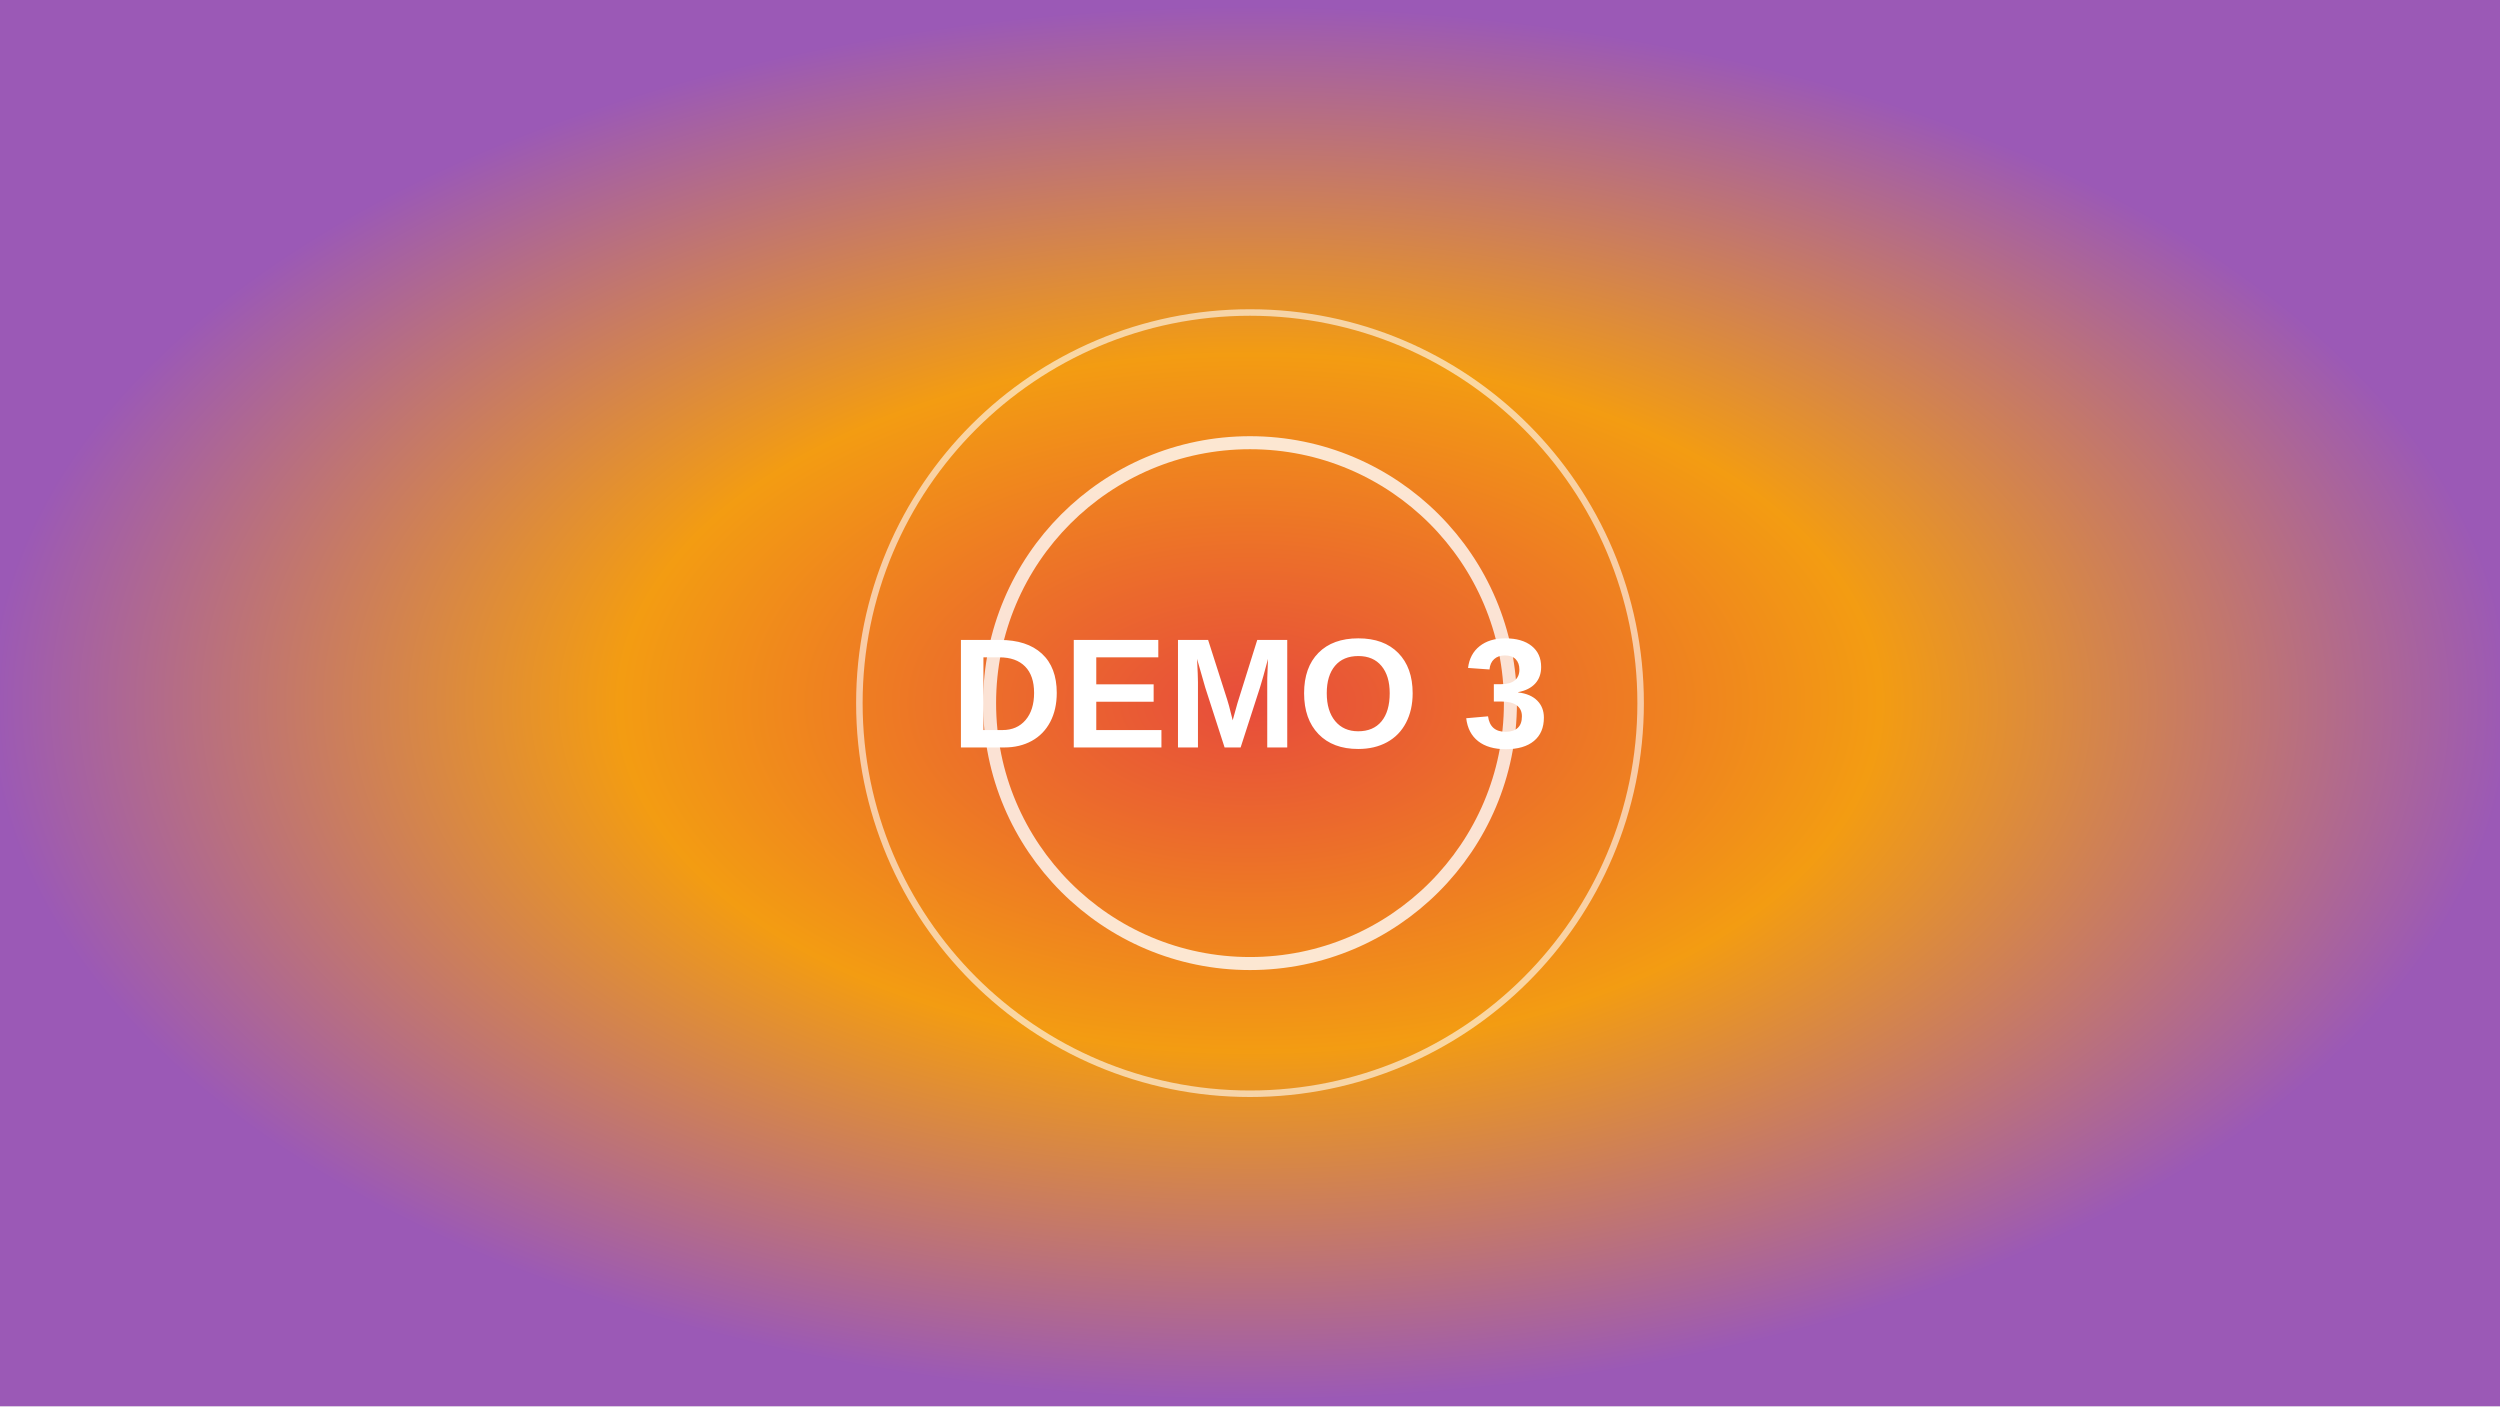
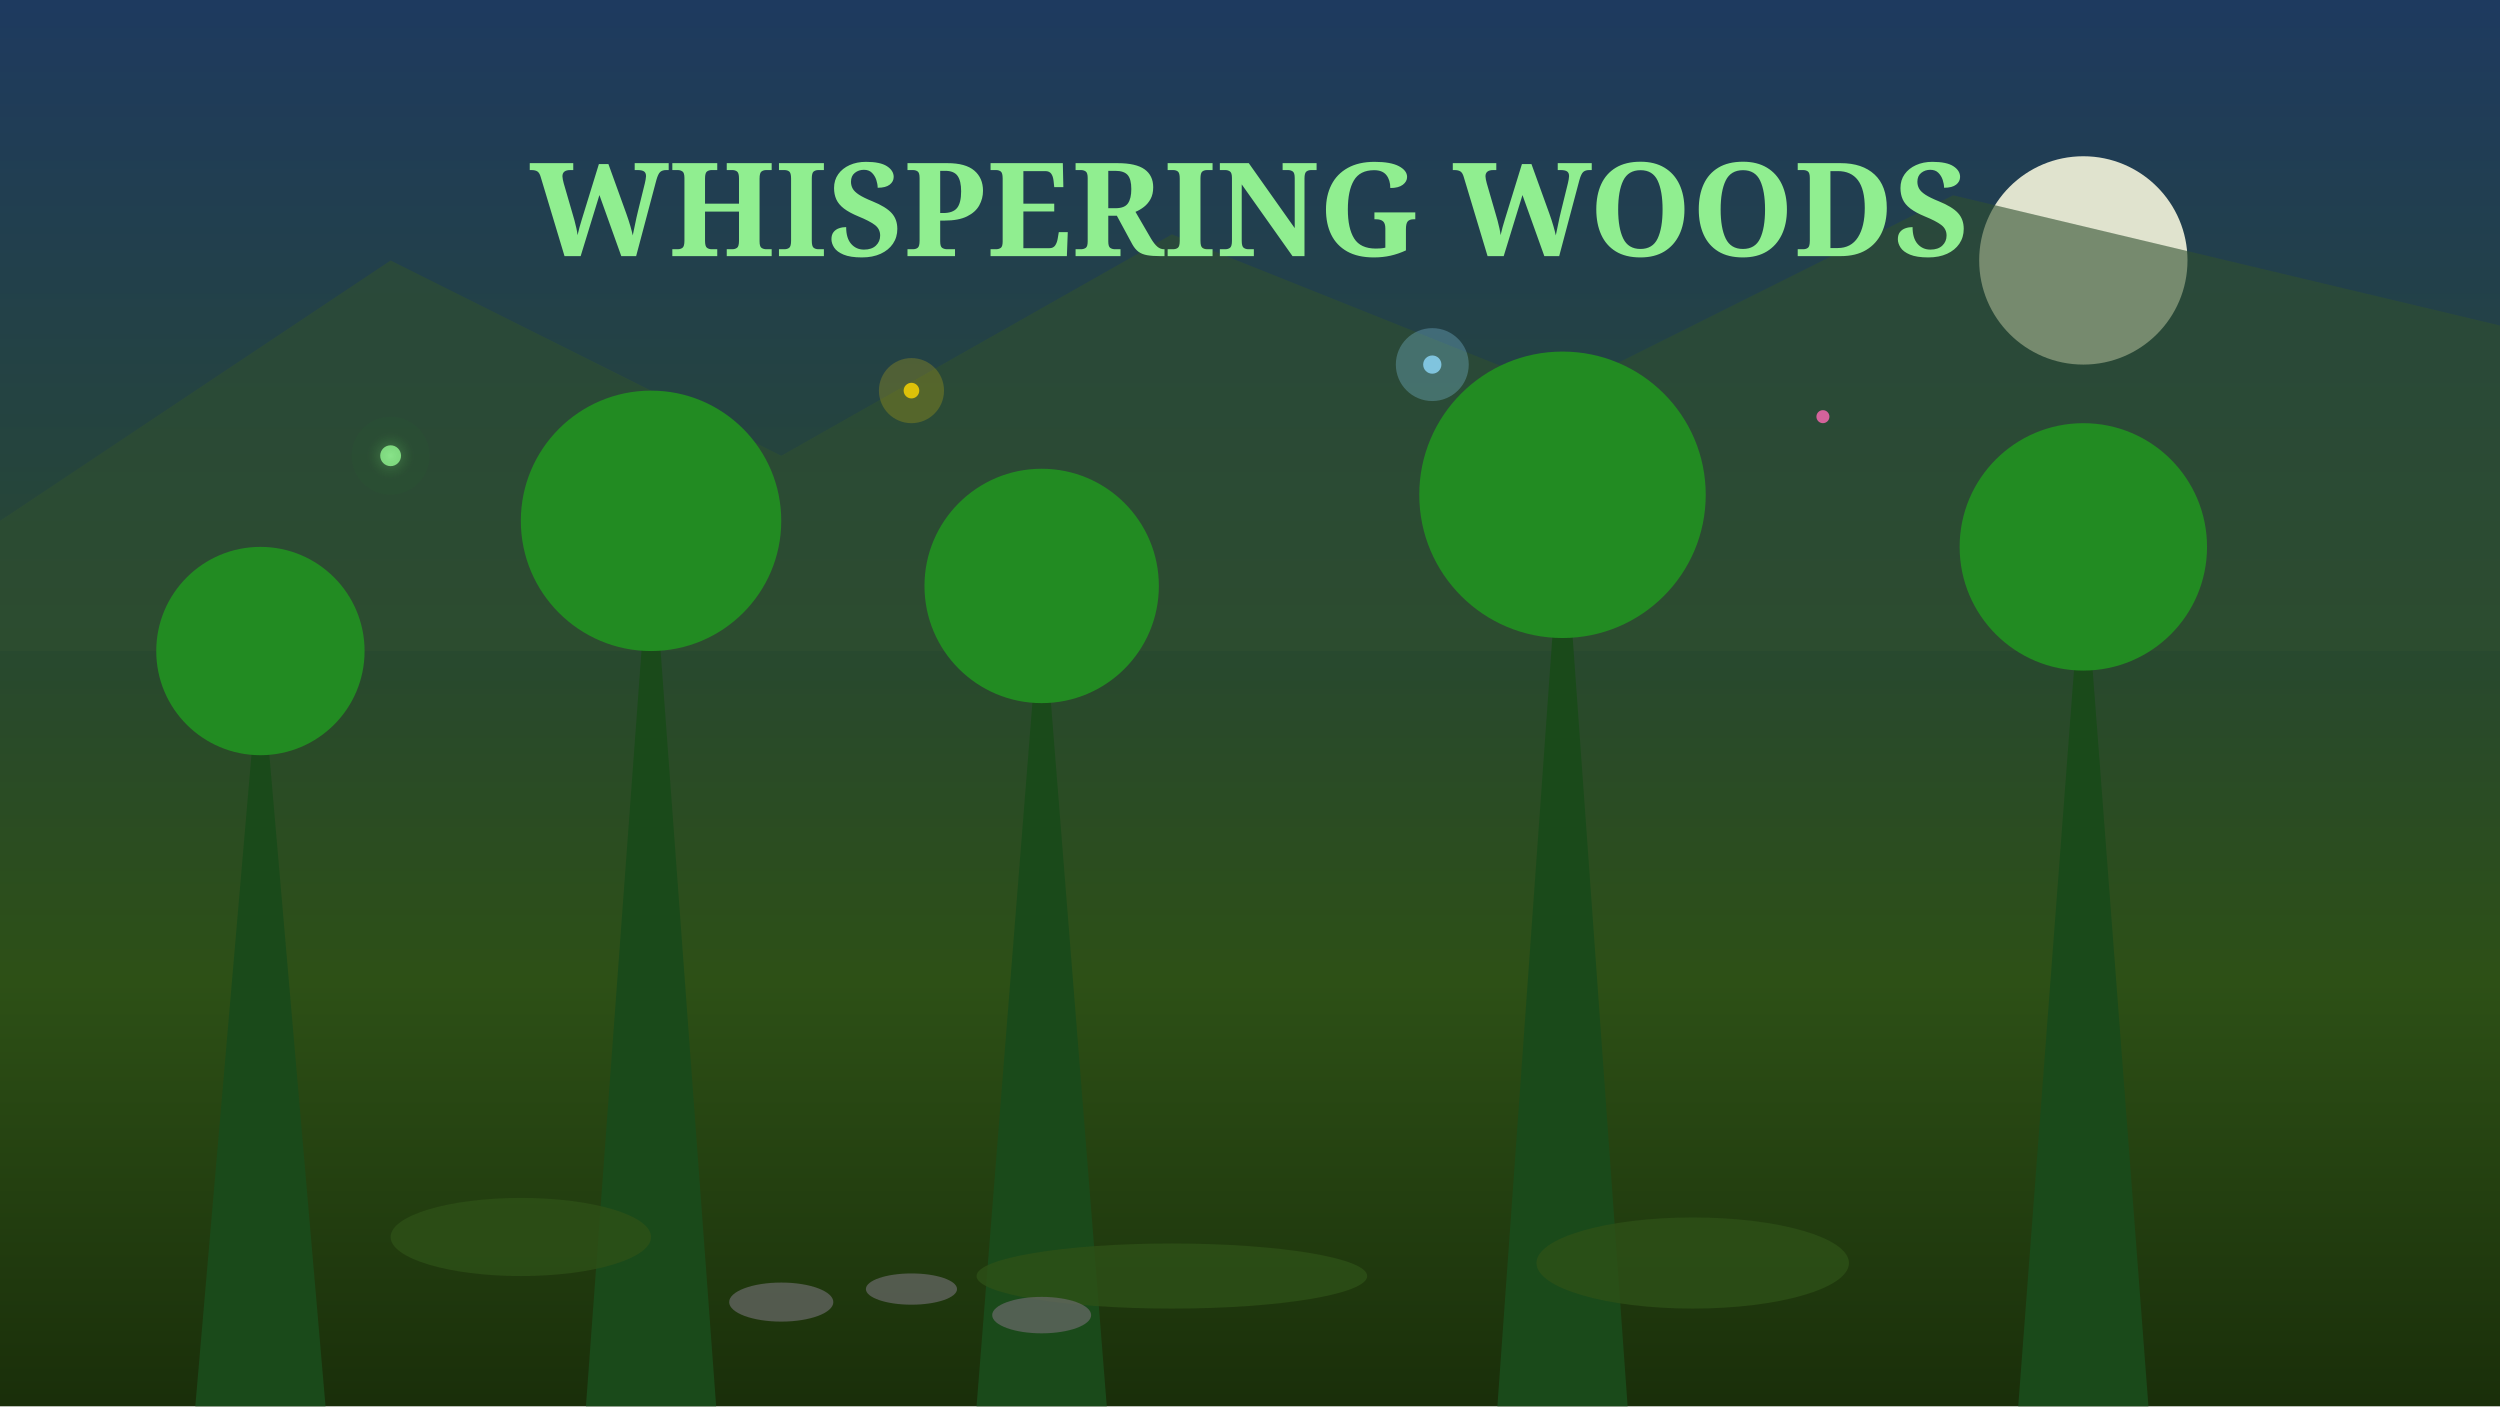
<svg xmlns="http://www.w3.org/2000/svg" width="1920" height="1080">
  <defs>
-     <radialGradient id="radial1" cx="50%" cy="50%" r="50%">
-       <stop offset="0%" style="stop-color:#e74c3c;stop-opacity:1" />
-       <stop offset="50%" style="stop-color:#f39c12;stop-opacity:1" />
-       <stop offset="100%" style="stop-color:#9b59b6;stop-opacity:1" />
+     <linearGradient id="forest-sky" x1="0%" y1="0%" x2="0%" y2="100%">
+       <stop offset="0%" style="stop-color:#1e3a5f;stop-opacity:1" />
+       <stop offset="70%" style="stop-color:#2d5016;stop-opacity:1" />
+       <stop offset="100%" style="stop-color:#1a2f0a;stop-opacity:1" />
+     </linearGradient>
+     <radialGradient id="magic-glow" cx="50%" cy="50%" r="30%">
+       <stop offset="0%" style="stop-color:#90ee90;stop-opacity:0.8" />
+       <stop offset="100%" style="stop-color:#228b22;stop-opacity:0.1" />
    </radialGradient>
  </defs>
-   <rect width="100%" height="100%" fill="url(#radial1)" />
-   <circle cx="50%" cy="50%" r="200" fill="none" stroke="white" stroke-width="10" opacity="0.8" />
-   <circle cx="50%" cy="50%" r="300" fill="none" stroke="white" stroke-width="5" opacity="0.6" />
-   <text x="50%" y="50%" text-anchor="middle" dominant-baseline="middle" font-family="Arial" font-size="120" fill="white" font-weight="bold">
-     DEMO 3
+   <rect width="100%" height="100%" fill="url(#forest-sky)" />
+   <circle cx="1600" cy="200" r="80" fill="#f5f5dc" opacity="0.9" />
+   <polygon points="0,400 300,200 600,350 900,180 1200,300 1500,150 1920,250 1920,500 0,500" fill="#2f4f2f" opacity="0.6" />
+   <polygon points="200,500 150,1080 250,1080" fill="#1a4a1a" />
+   <circle cx="200" cy="500" r="80" fill="#228b22" />
+   <polygon points="500,400 450,1080 550,1080" fill="#1a4a1a" />
+   <circle cx="500" cy="400" r="100" fill="#228b22" />
+   <polygon points="800,450 750,1080 850,1080" fill="#1a4a1a" />
+   <circle cx="800" cy="450" r="90" fill="#228b22" />
+   <polygon points="1200,380 1150,1080 1250,1080" fill="#1a4a1a" />
+   <circle cx="1200" cy="380" r="110" fill="#228b22" />
+   <polygon points="1600,420 1550,1080 1650,1080" fill="#1a4a1a" />
+   <circle cx="1600" cy="420" r="95" fill="#228b22" />
+   <circle cx="300" cy="350" r="8" fill="#90ee90" opacity="0.9" />
+   <circle cx="700" cy="300" r="6" fill="#ffd700" opacity="0.8" />
+   <circle cx="1100" cy="280" r="7" fill="#87ceeb" opacity="0.9" />
+   <circle cx="1400" cy="320" r="5" fill="#ff69b4" opacity="0.8" />
+   <circle cx="300" cy="350" r="30" fill="url(#magic-glow)" opacity="0.4" />
+   <circle cx="700" cy="300" r="25" fill="#ffd700" opacity="0.2" />
+   <circle cx="1100" cy="280" r="28" fill="#87ceeb" opacity="0.3" />
+   <ellipse cx="400" cy="950" rx="100" ry="30" fill="#2d5016" opacity="0.8" />
+   <ellipse cx="900" cy="980" rx="150" ry="25" fill="#2d5016" opacity="0.8" />
+   <ellipse cx="1300" cy="970" rx="120" ry="35" fill="#2d5016" opacity="0.8" />
+   <ellipse cx="600" cy="1000" rx="40" ry="15" fill="#696969" opacity="0.7" />
+   <ellipse cx="700" cy="990" rx="35" ry="12" fill="#696969" opacity="0.7" />
+   <ellipse cx="800" cy="1010" rx="38" ry="14" fill="#696969" opacity="0.7" />
+   <text x="50%" y="15%" text-anchor="middle" dominant-baseline="middle" font-family="serif" font-size="100" fill="#90ee90" font-weight="bold">
+     WHISPERING WOODS
  </text>
</svg>
